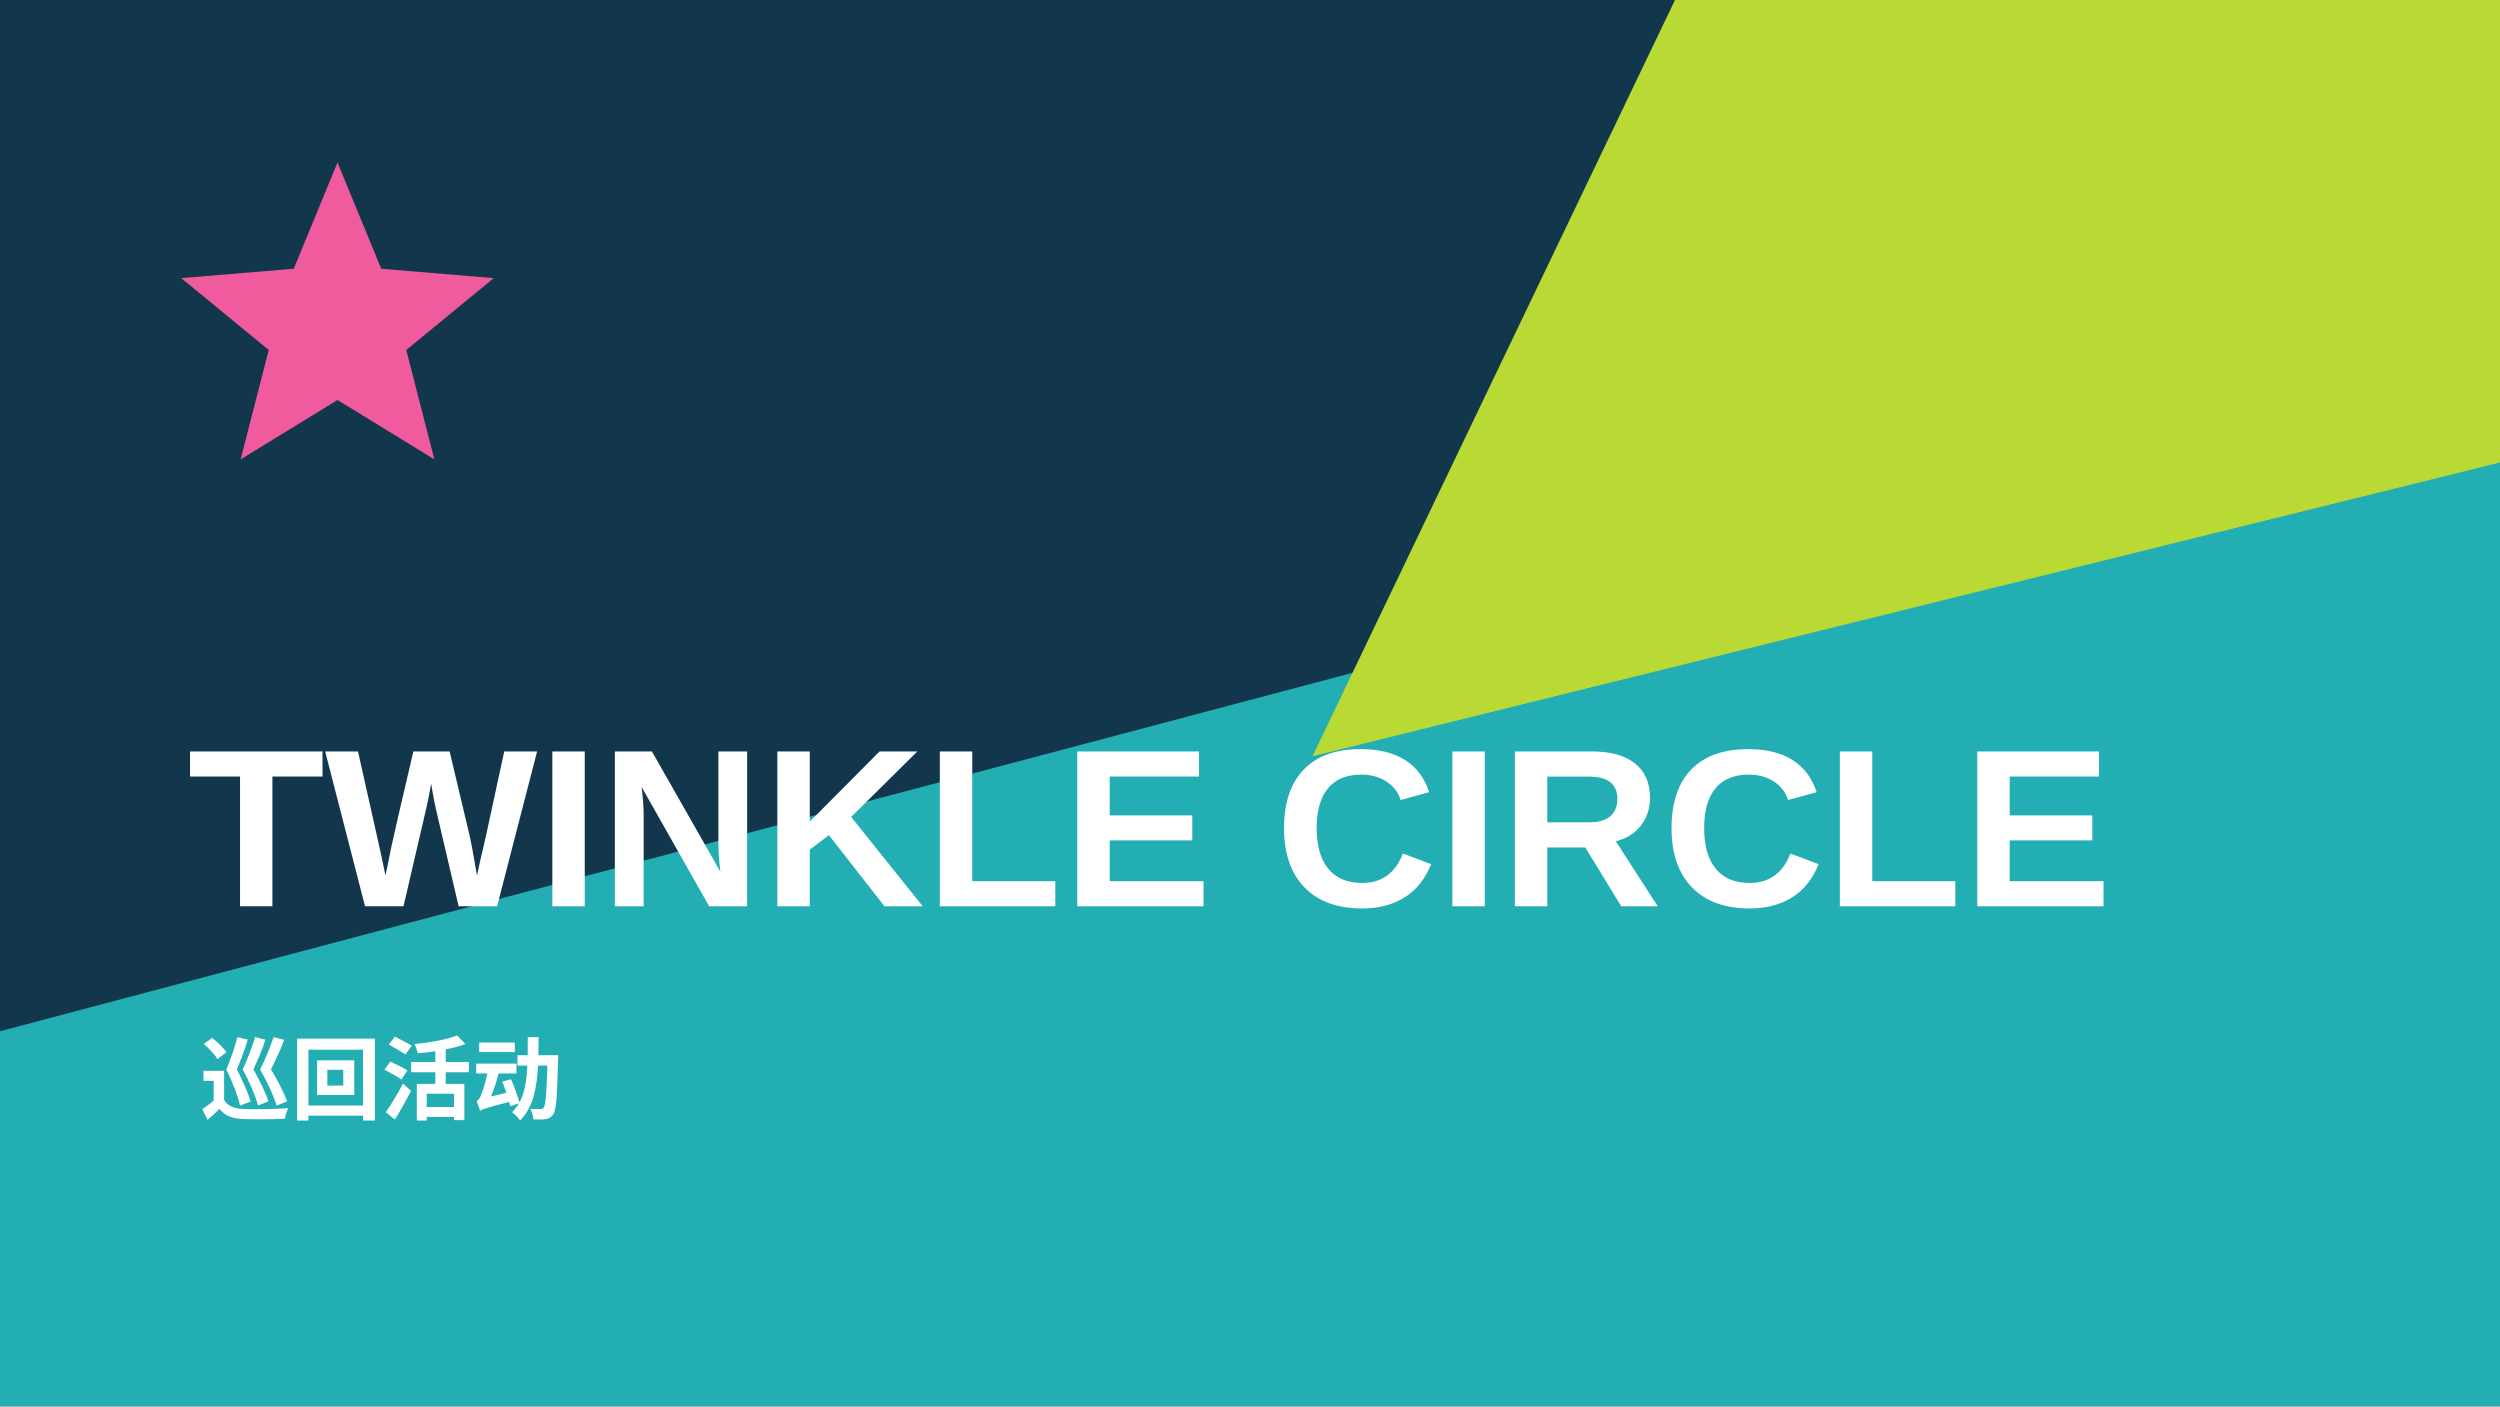
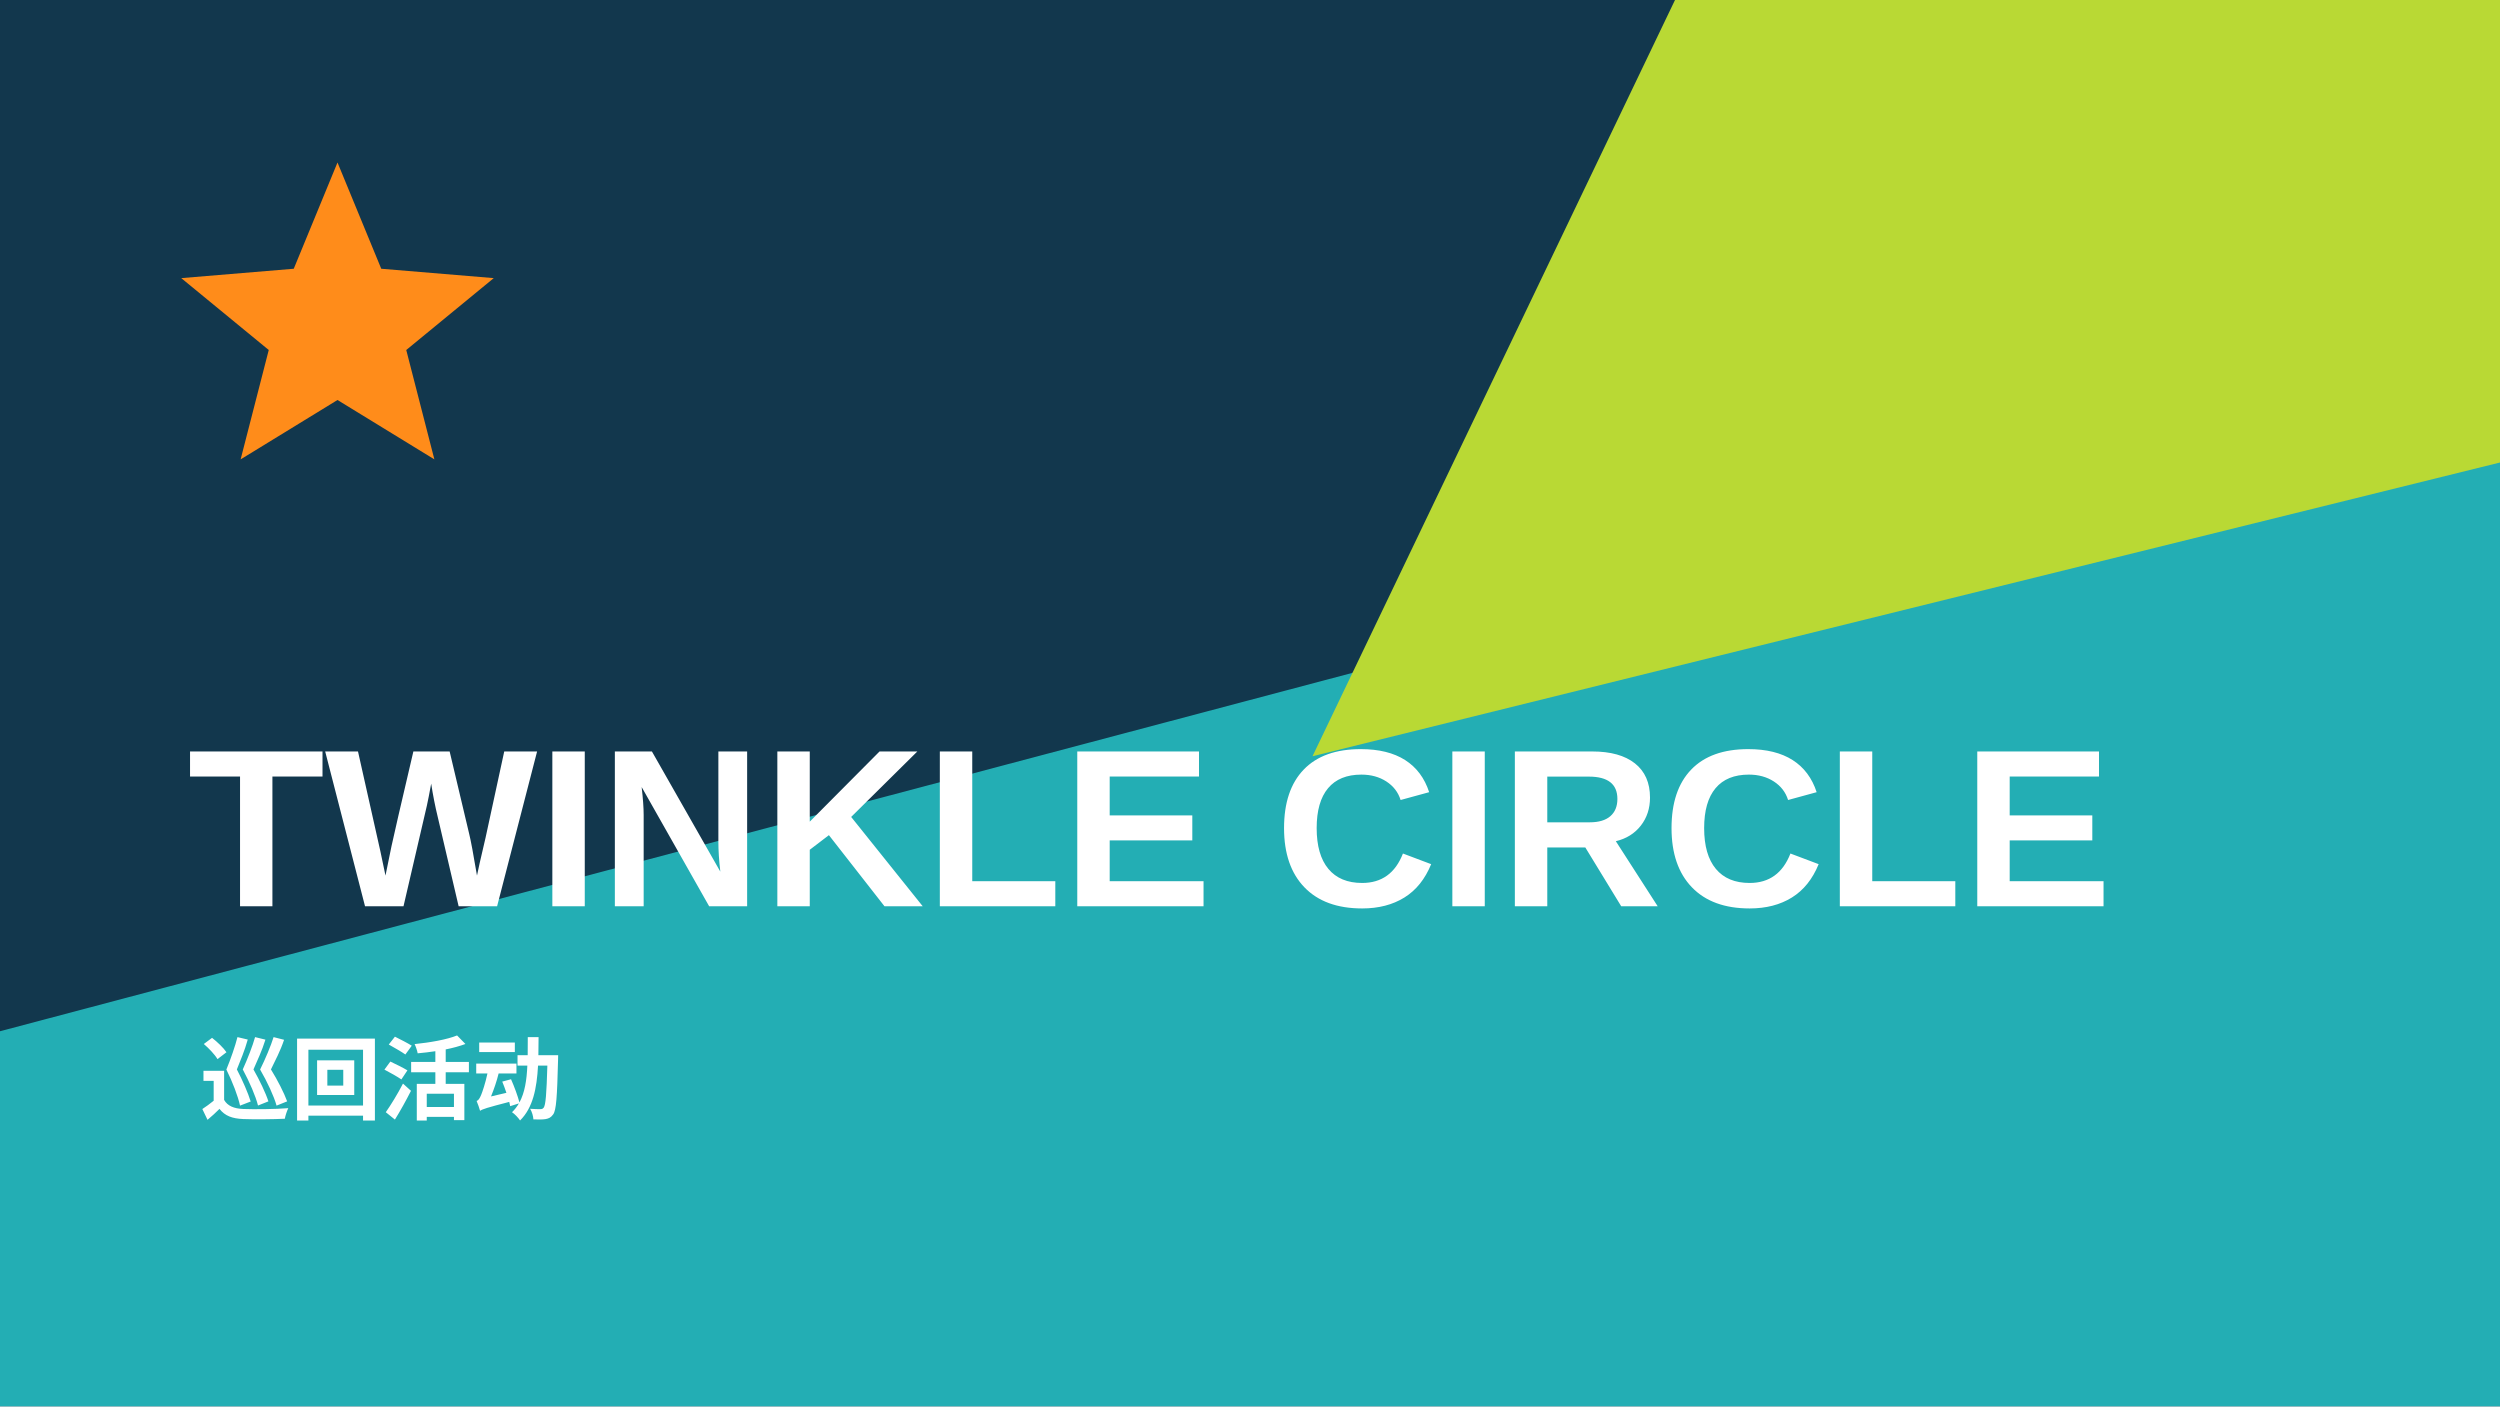
<svg xmlns="http://www.w3.org/2000/svg" viewBox="0 0 800 450" role="img" aria-labelledby="t">
  <rect width="800" height="450" fill="#12374d" />
  <path d="M0 330 800 118v332H0z" fill="#23aeb4" />
  <path d="m536 0 264 0v148L420 242z" fill="#b9d934" />
-   <path d="m108 52 14 34 36 3-28 23 9 35-31-19-31 19 9-35-28-23 36-3z" fill="#ef5b9c" />
+   <path d="m108 52 14 34 36 3-28 23 9 35-31-19-31 19 9-35-28-23 36-3z" fill="#ff8c1a" />
  <text x="60" y="290" fill="#fff" font-family="Arial,sans-serif" font-size="72" font-weight="800">TWINKLE CIRCLE</text>
  <text x="64" y="356" fill="#fff" font-family="sans-serif" font-size="29" font-weight="700">巡回活动</text>
</svg>
